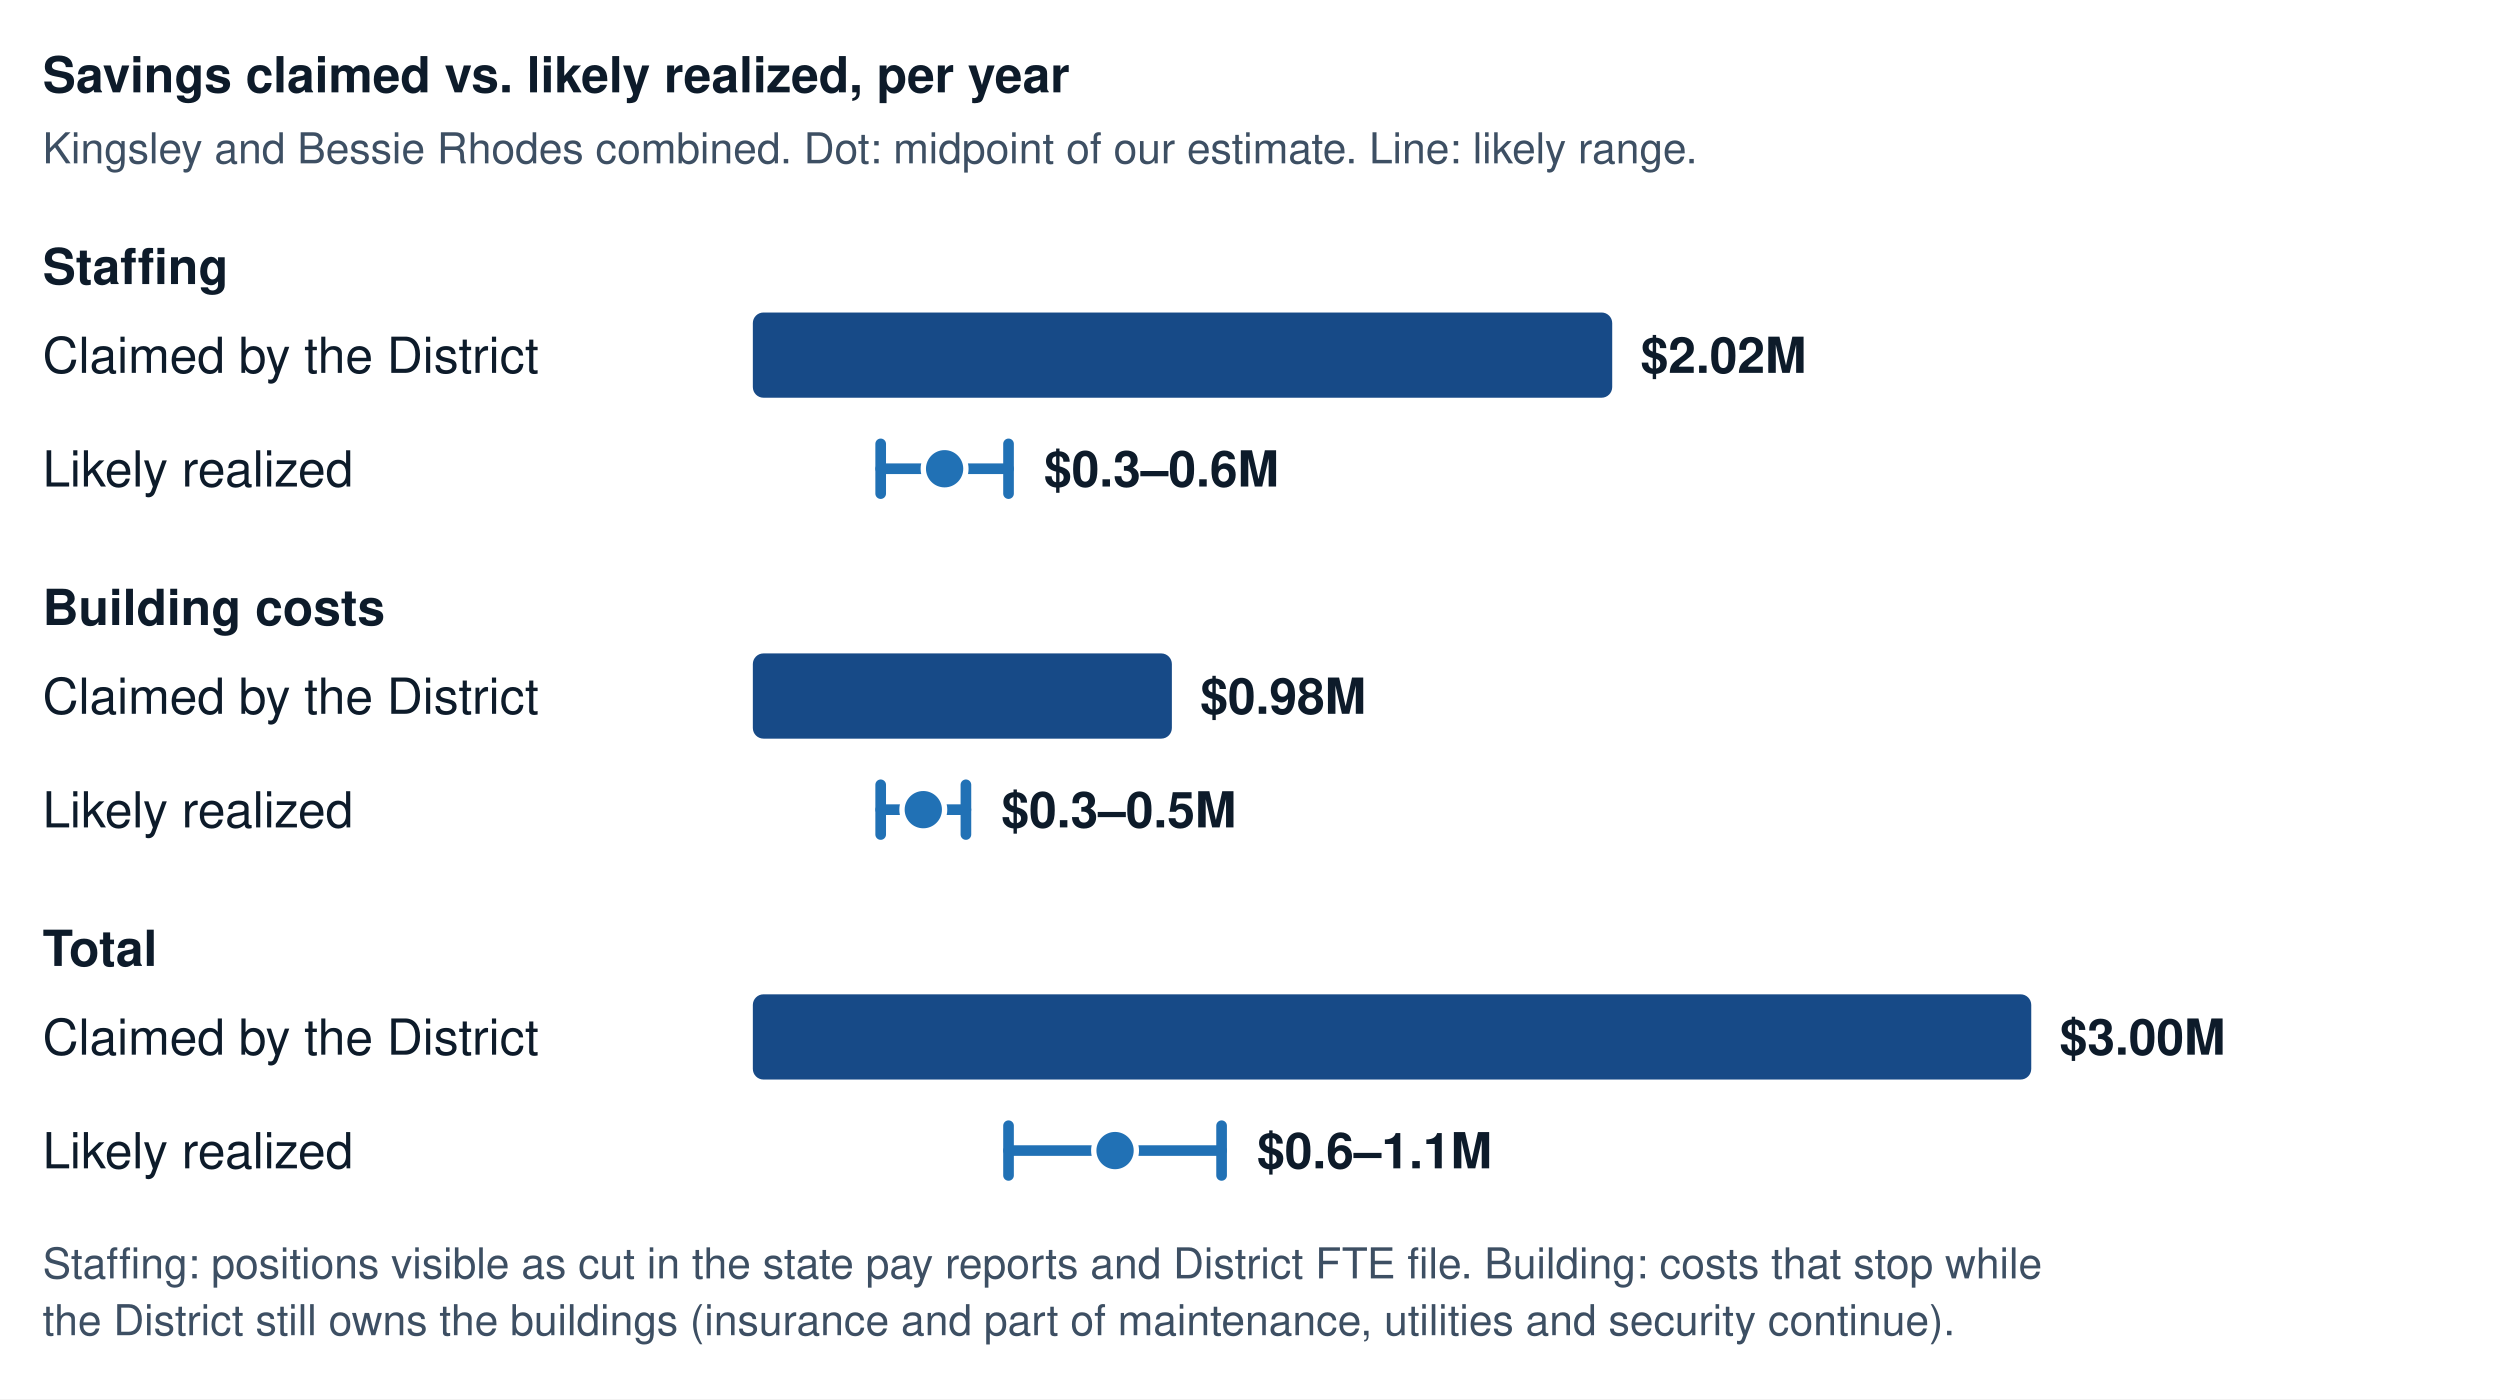
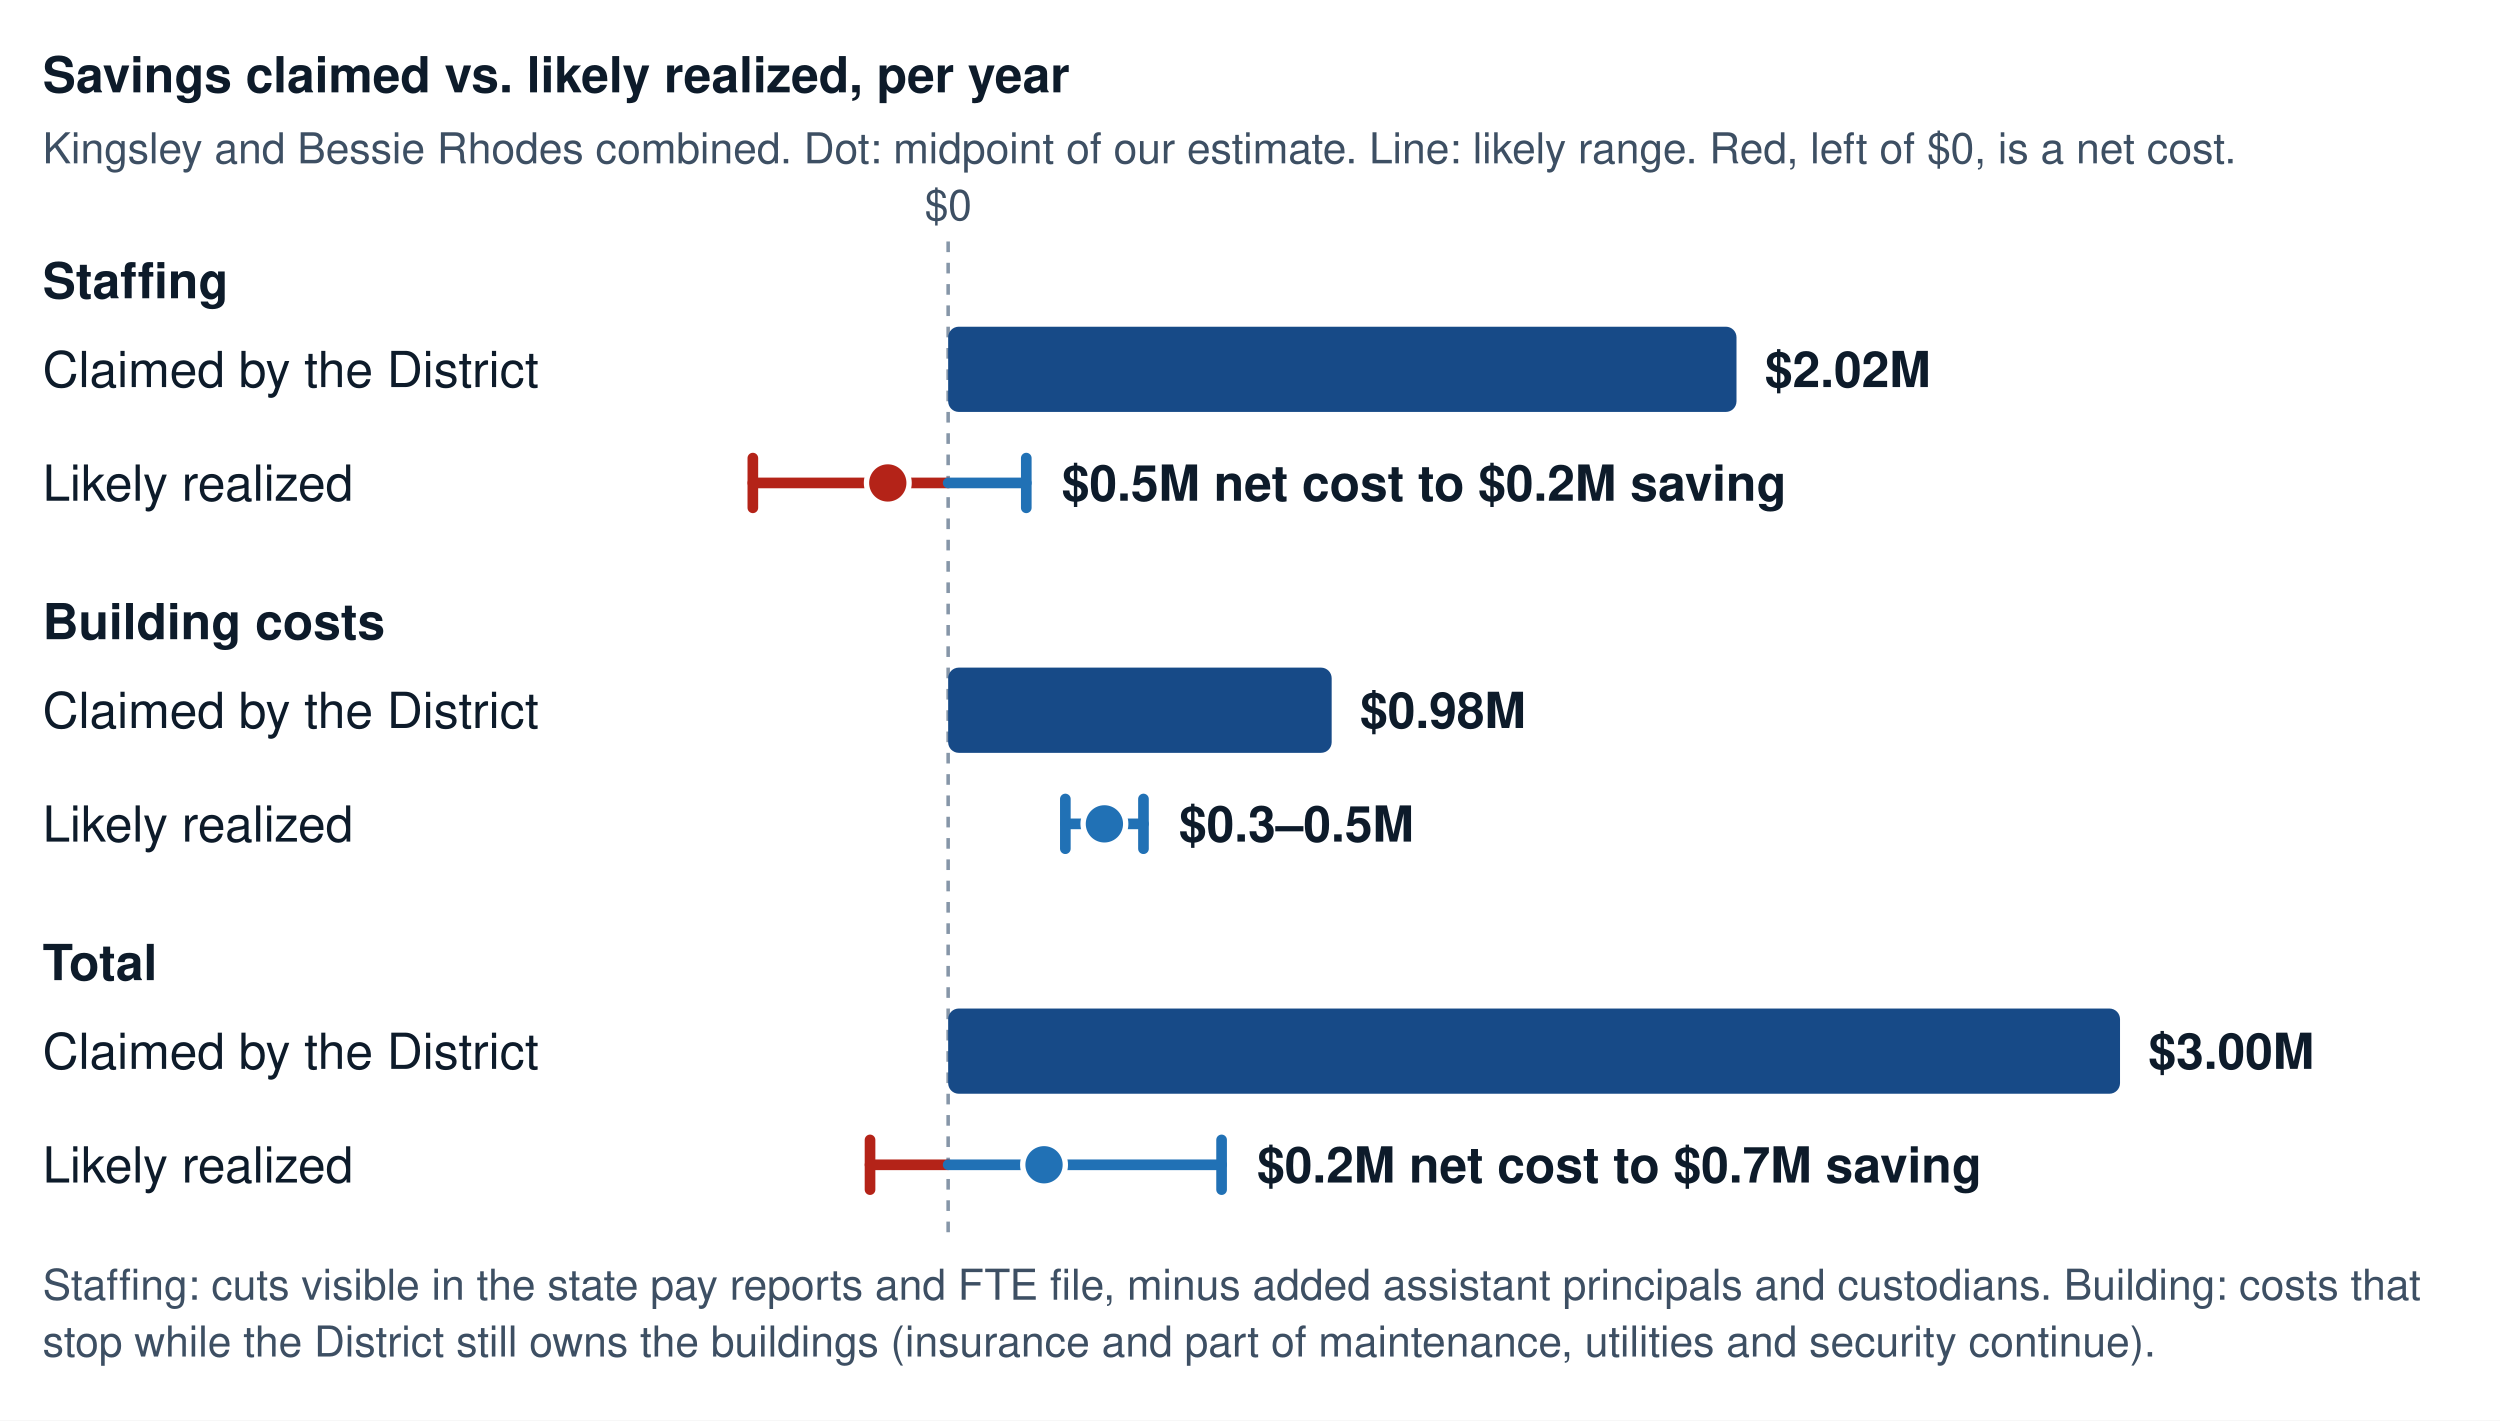
- <svg xmlns="http://www.w3.org/2000/svg" viewBox="-12 -8 704 394" width="100%" font-family="-apple-system,Segoe UI,Helvetica,Arial,sans-serif">
-   <rect x="-12" y="-8" width="704" height="394" fill="#ffffff" />
+ <svg xmlns="http://www.w3.org/2000/svg" viewBox="-12 -8 704 400" width="100%" font-family="-apple-system,Segoe UI,Helvetica,Arial,sans-serif">
+   <rect x="-12" y="-8" width="704" height="400" fill="#ffffff" />
  <text x="0" y="18" font-size="14" font-weight="600" fill="#0d1b2a">Savings claimed vs. likely realized, per year</text>
-   <text x="0" y="38" font-size="12" fill="#3d4f63">Kingsley and Bessie Rhodes combined. Dot: midpoint of our estimate. Line: likely range.</text>
-   <text x="0" y="72" font-size="14" font-weight="600" fill="#0d1b2a">Staffing</text>
-   <text x="0" y="97" font-size="14" fill="#0d1b2a">Claimed by the District</text>
-   <rect x="200" y="80" width="242" height="24" rx="3" fill="#174a87" />
-   <text x="450" y="97" font-size="14" font-weight="600" fill="#0d1b2a">$2.02M</text>
-   <text x="0" y="129" font-size="14" fill="#0d1b2a">Likely realized</text>
-   <line x1="236" x2="272" y1="124" y2="124" stroke="#2171b5" stroke-width="3" stroke-linecap="round" />
-   <line x1="236" x2="236" y1="117" y2="131" stroke="#2171b5" stroke-width="3" stroke-linecap="round" />
-   <line x1="272" x2="272" y1="117" y2="131" stroke="#2171b5" stroke-width="3" stroke-linecap="round" />
-   <circle cx="254" cy="124" r="6" fill="#2171b5" stroke="#ffffff" stroke-width="1.5" />
-   <text x="282" y="129" font-size="14" font-weight="600" fill="#0d1b2a">$0.3–0.6M</text>
-   <text x="0" y="168" font-size="14" font-weight="600" fill="#0d1b2a">Building costs</text>
-   <text x="0" y="193" font-size="14" fill="#0d1b2a">Claimed by the District</text>
-   <rect x="200" y="176" width="118" height="24" rx="3" fill="#174a87" />
-   <text x="326" y="193" font-size="14" font-weight="600" fill="#0d1b2a">$0.98M</text>
-   <text x="0" y="225" font-size="14" fill="#0d1b2a">Likely realized</text>
-   <line x1="236" x2="260" y1="220" y2="220" stroke="#2171b5" stroke-width="3" stroke-linecap="round" />
-   <line x1="236" x2="236" y1="213" y2="227" stroke="#2171b5" stroke-width="3" stroke-linecap="round" />
-   <line x1="260" x2="260" y1="213" y2="227" stroke="#2171b5" stroke-width="3" stroke-linecap="round" />
-   <circle cx="248" cy="220" r="6" fill="#2171b5" stroke="#ffffff" stroke-width="1.5" />
-   <text x="270" y="225" font-size="14" font-weight="600" fill="#0d1b2a">$0.3–0.5M</text>
-   <text x="0" y="264" font-size="14" font-weight="600" fill="#0d1b2a">Total</text>
-   <text x="0" y="289" font-size="14" fill="#0d1b2a">Claimed by the District</text>
-   <rect x="200" y="272" width="360" height="24" rx="3" fill="#174a87" />
-   <text x="568" y="289" font-size="14" font-weight="600" fill="#0d1b2a">$3.00M</text>
-   <text x="0" y="321" font-size="14" fill="#0d1b2a">Likely realized</text>
-   <line x1="272" x2="332" y1="316" y2="316" stroke="#2171b5" stroke-width="3" stroke-linecap="round" />
-   <line x1="272" x2="272" y1="309" y2="323" stroke="#2171b5" stroke-width="3" stroke-linecap="round" />
-   <line x1="332" x2="332" y1="309" y2="323" stroke="#2171b5" stroke-width="3" stroke-linecap="round" />
-   <circle cx="302" cy="316" r="6" fill="#2171b5" stroke="#ffffff" stroke-width="1.5" />
-   <text x="342" y="321" font-size="14" font-weight="600" fill="#0d1b2a">$0.6–1.1M</text>
-   <text x="0" y="352" font-size="12" fill="#3d4f63">Staffing: positions visible as cut in the state pay reports and District FTE file. Building: costs that stop while</text>
-   <text x="0" y="368" font-size="12" fill="#3d4f63">the District still owns the buildings (insurance and part of maintenance, utilities and security continue).</text>
+   <text x="0" y="38" font-size="12" fill="#3d4f63">Kingsley and Bessie Rhodes combined. Dot: midpoint of our estimate. Line: likely range. Red, left of $0, is a net cost.</text>
+   <line x1="255" x2="255" y1="60" y2="342" stroke="#8696a8" stroke-width="1" stroke-dasharray="3 3" />
+   <text x="255" y="54" text-anchor="middle" font-size="12" fill="#3d4f63">$0</text>
+   <text x="0" y="76" font-size="14" font-weight="600" fill="#0d1b2a">Staffing</text>
+   <text x="0" y="101" font-size="14" fill="#0d1b2a">Claimed by the District</text>
+   <rect x="255" y="84" width="222" height="24" rx="3" fill="#174a87" />
+   <text x="485" y="101" font-size="14" font-weight="600" fill="#0d1b2a">$2.02M</text>
+   <text x="0" y="133" font-size="14" fill="#0d1b2a">Likely realized</text>
+   <line x1="200" x2="255" y1="128" y2="128" stroke="#b42318" stroke-width="3" stroke-linecap="round" />
+   <line x1="255" x2="277" y1="128" y2="128" stroke="#2171b5" stroke-width="3" stroke-linecap="round" />
+   <line x1="200" x2="200" y1="121" y2="135" stroke="#b42318" stroke-width="3" stroke-linecap="round" />
+   <line x1="277" x2="277" y1="121" y2="135" stroke="#2171b5" stroke-width="3" stroke-linecap="round" />
+   <circle cx="238" cy="128" r="6" fill="#b42318" stroke="#ffffff" stroke-width="1.5" />
+   <text x="287" y="133" font-size="14" font-weight="600" fill="#0d1b2a">$0.5M net cost to $0.2M saving</text>
+   <text x="0" y="172" font-size="14" font-weight="600" fill="#0d1b2a">Building costs</text>
+   <text x="0" y="197" font-size="14" fill="#0d1b2a">Claimed by the District</text>
+   <rect x="255" y="180" width="108" height="24" rx="3" fill="#174a87" />
+   <text x="371" y="197" font-size="14" font-weight="600" fill="#0d1b2a">$0.98M</text>
+   <text x="0" y="229" font-size="14" fill="#0d1b2a">Likely realized</text>
+   <line x1="288" x2="310" y1="224" y2="224" stroke="#2171b5" stroke-width="3" stroke-linecap="round" />
+   <line x1="288" x2="288" y1="217" y2="231" stroke="#2171b5" stroke-width="3" stroke-linecap="round" />
+   <line x1="310" x2="310" y1="217" y2="231" stroke="#2171b5" stroke-width="3" stroke-linecap="round" />
+   <circle cx="299" cy="224" r="6" fill="#2171b5" stroke="#ffffff" stroke-width="1.5" />
+   <text x="320" y="229" font-size="14" font-weight="600" fill="#0d1b2a">$0.3–0.5M</text>
+   <text x="0" y="268" font-size="14" font-weight="600" fill="#0d1b2a">Total</text>
+   <text x="0" y="293" font-size="14" fill="#0d1b2a">Claimed by the District</text>
+   <rect x="255" y="276" width="330" height="24" rx="3" fill="#174a87" />
+   <text x="593" y="293" font-size="14" font-weight="600" fill="#0d1b2a">$3.00M</text>
+   <text x="0" y="325" font-size="14" fill="#0d1b2a">Likely realized</text>
+   <line x1="233" x2="255" y1="320" y2="320" stroke="#b42318" stroke-width="3" stroke-linecap="round" />
+   <line x1="255" x2="332" y1="320" y2="320" stroke="#2171b5" stroke-width="3" stroke-linecap="round" />
+   <line x1="233" x2="233" y1="313" y2="327" stroke="#b42318" stroke-width="3" stroke-linecap="round" />
+   <line x1="332" x2="332" y1="313" y2="327" stroke="#2171b5" stroke-width="3" stroke-linecap="round" />
+   <circle cx="282" cy="320" r="6" fill="#2171b5" stroke="#ffffff" stroke-width="1.5" />
+   <text x="342" y="325" font-size="14" font-weight="600" fill="#0d1b2a">$0.2M net cost to $0.7M saving</text>
+   <text x="0" y="358" font-size="12" fill="#3d4f63">Staffing: cuts visible in the state pay reports and FTE file, minus added assistant principals and custodians. Building: costs that</text>
+   <text x="0" y="374" font-size="12" fill="#3d4f63">stop while the District still owns the buildings (insurance and part of maintenance, utilities and security continue).</text>
</svg>
